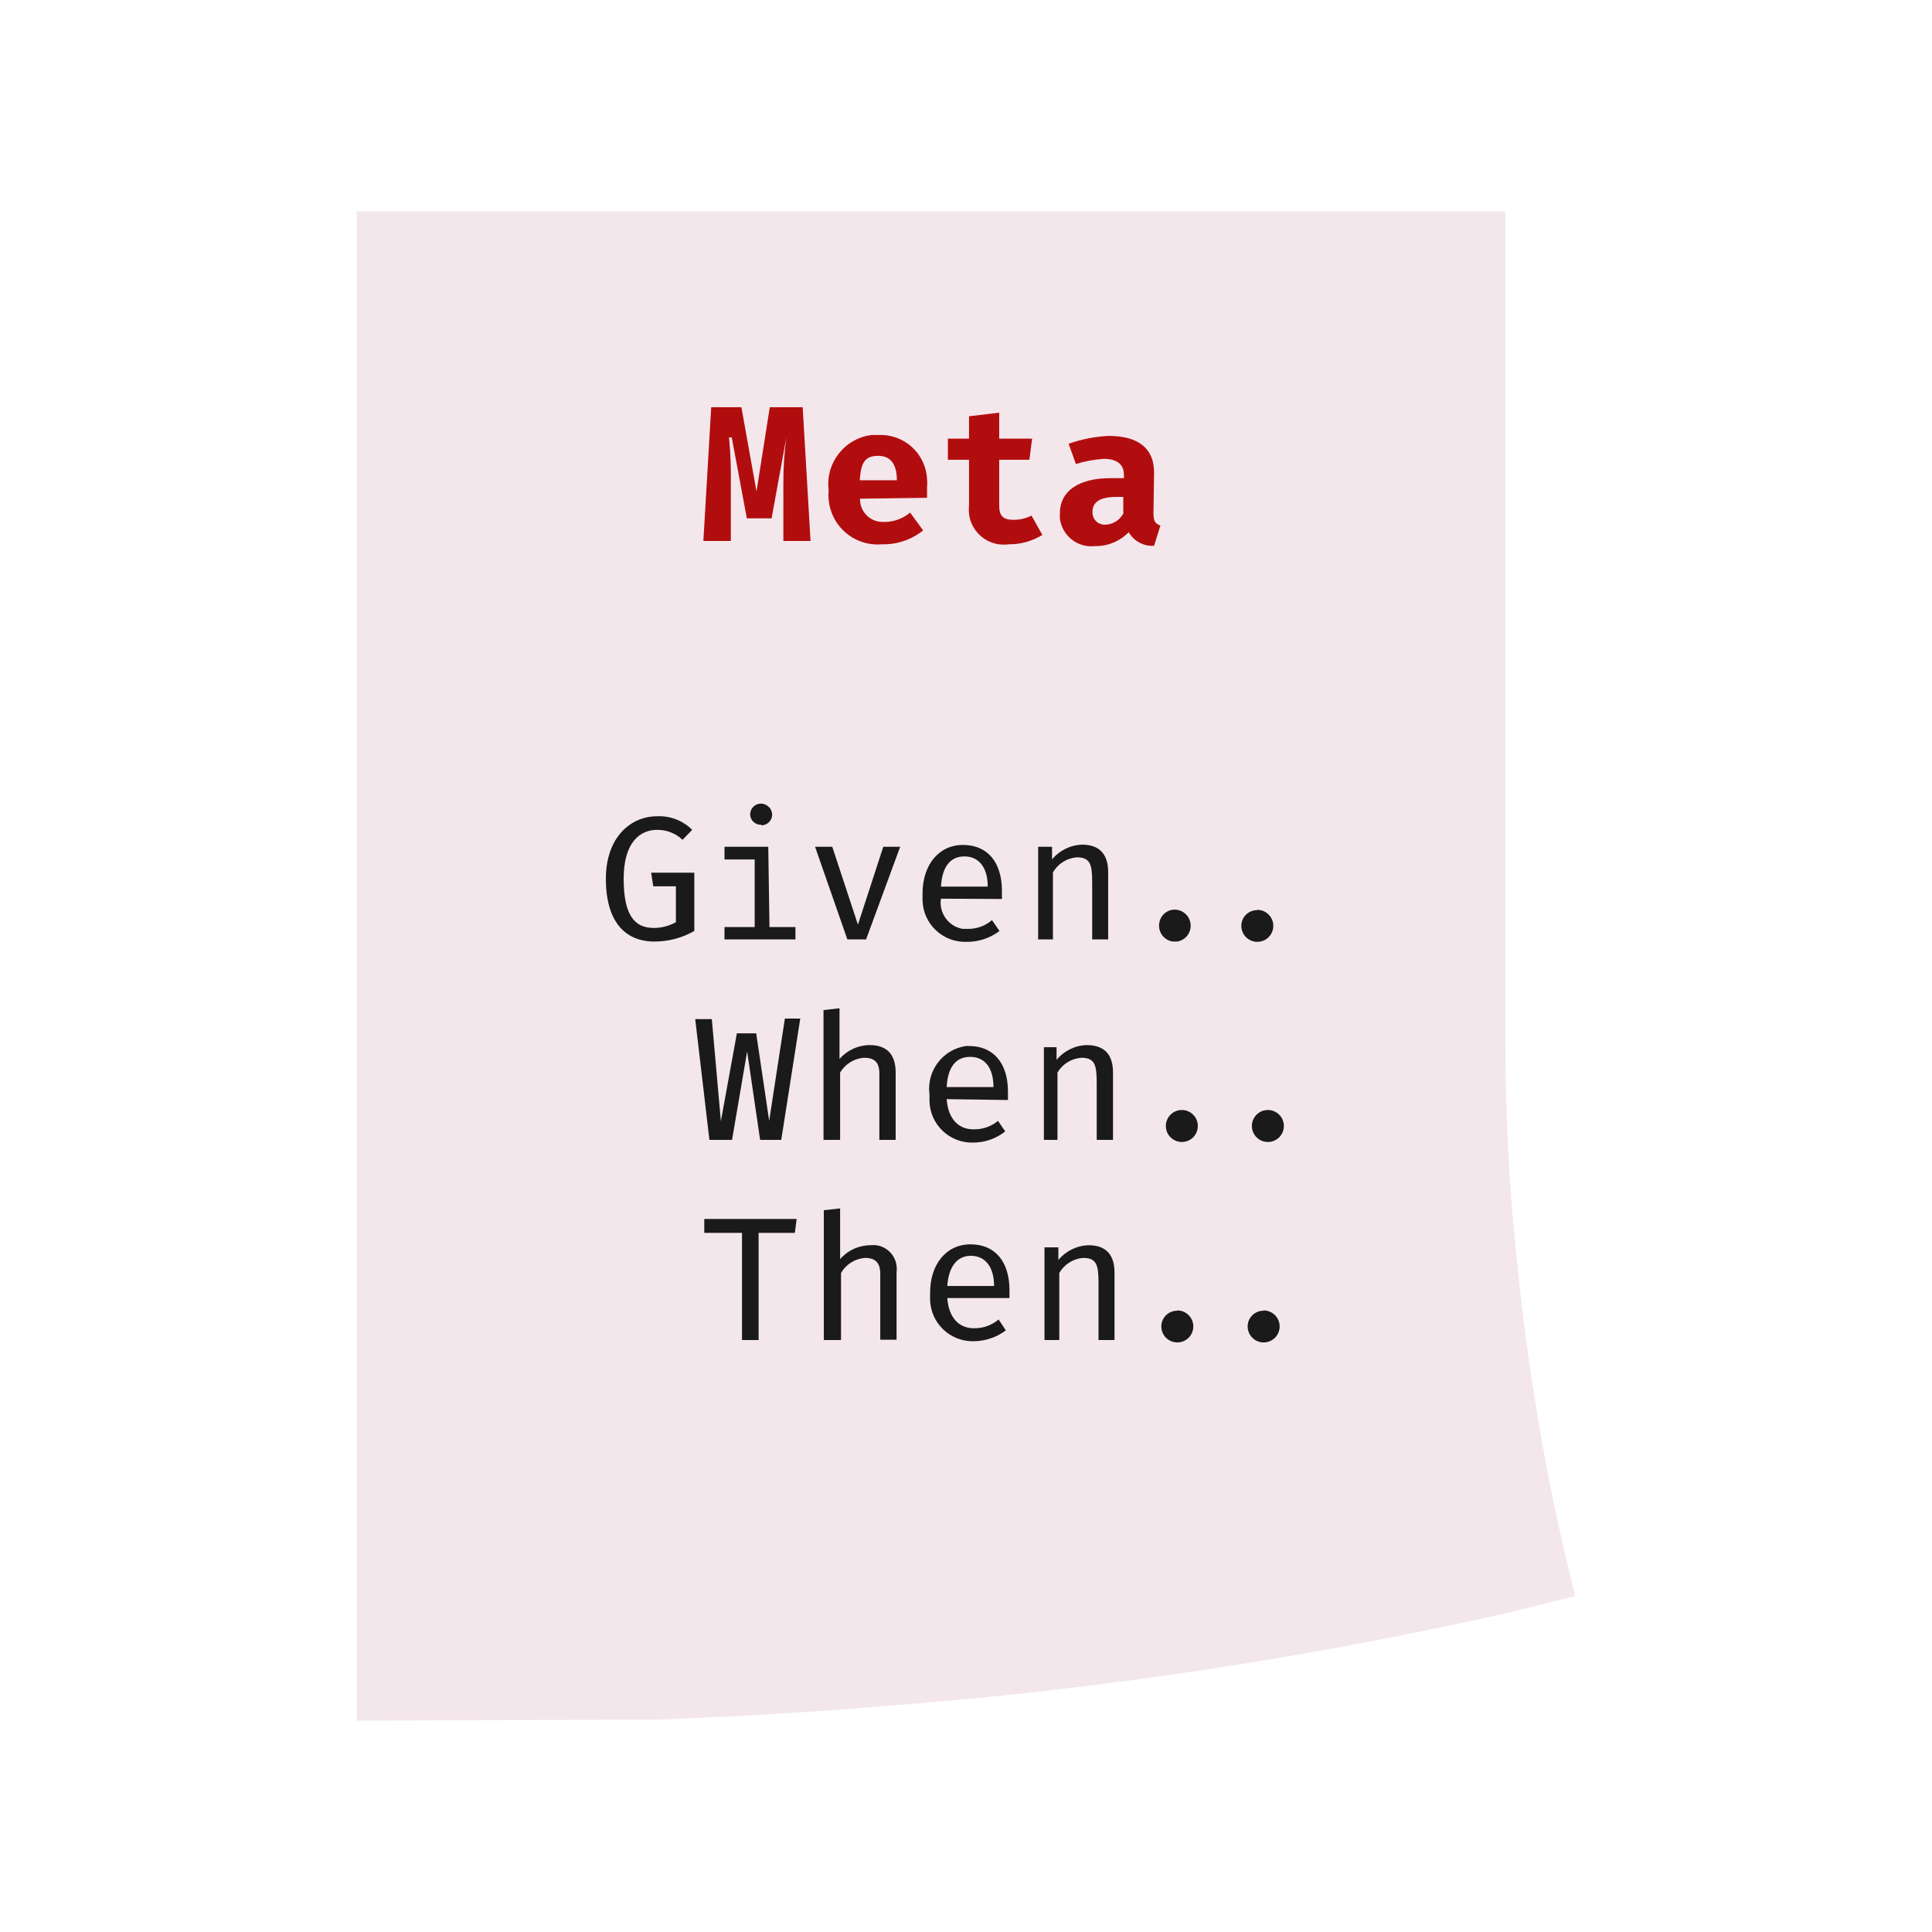
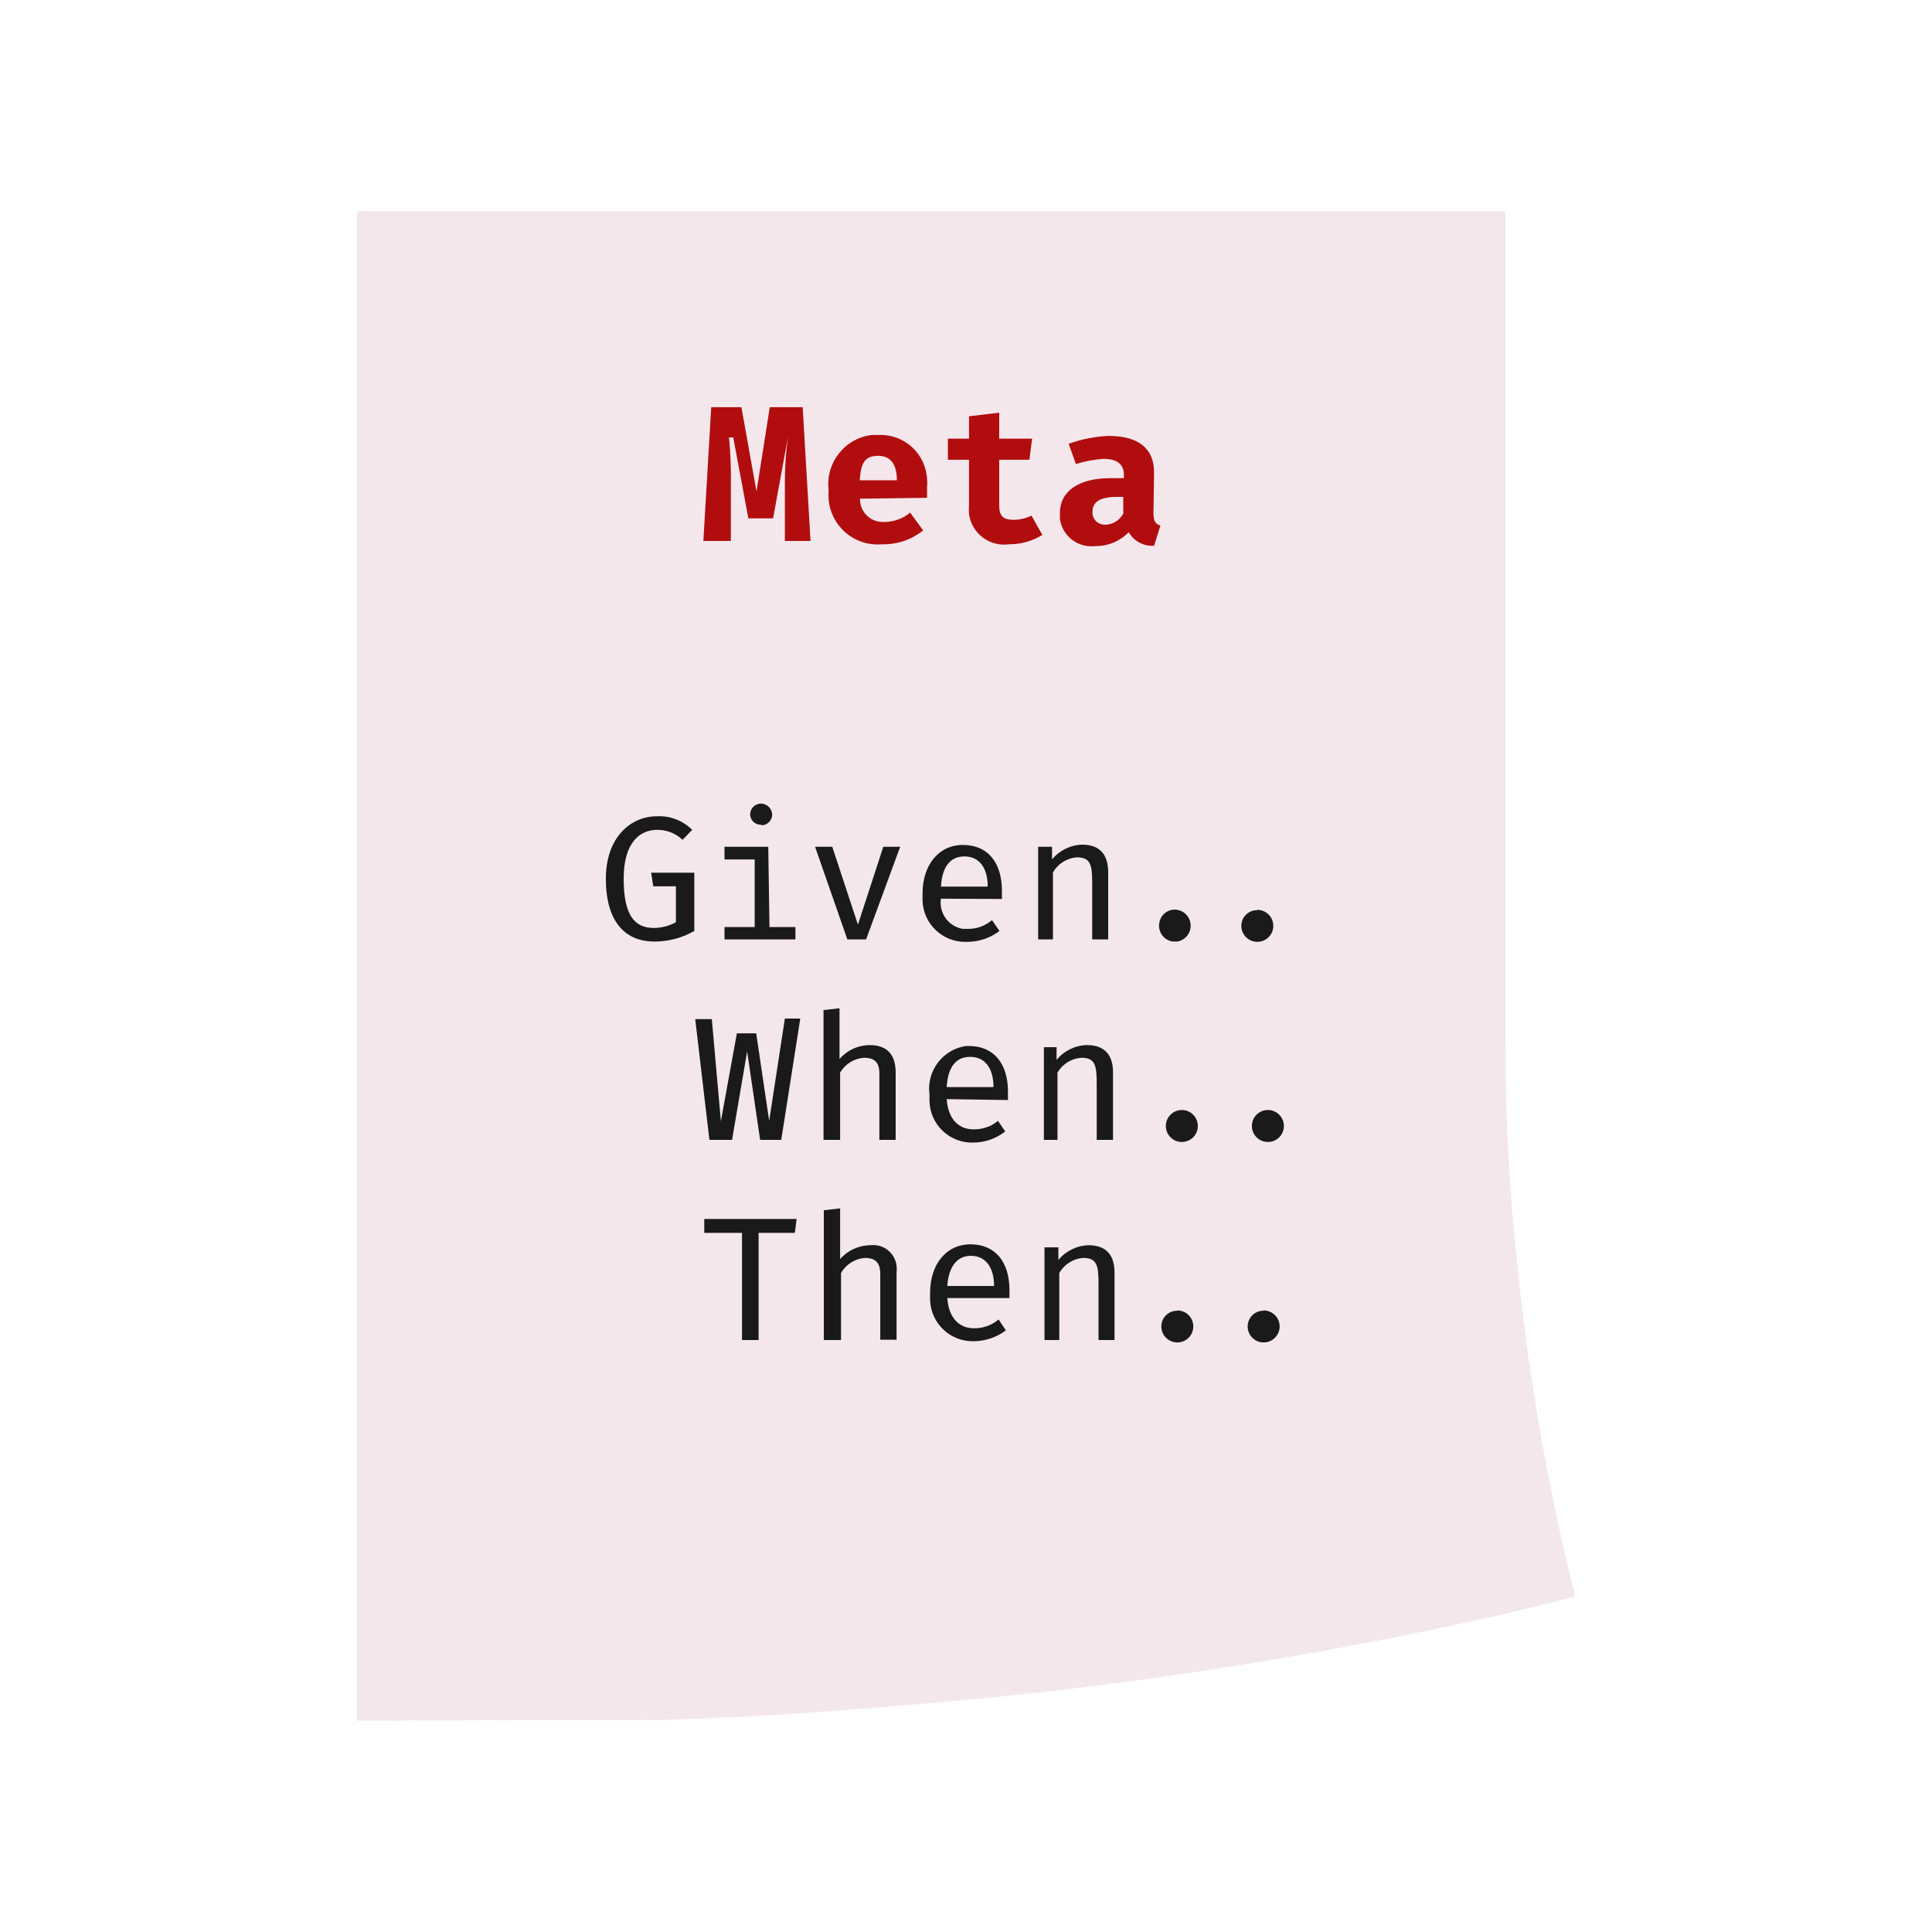
<svg xmlns="http://www.w3.org/2000/svg" id="main" viewBox="0 0 64 64">
  <rect x="-20" y="-21" width="108" height="108" style="fill:none;stroke:#000;stroke-miterlimit:10" />
-   <path d="M52,52.82c-.74.19-1.5.38-2.29.56a141.17,141.17,0,0,1-19.84,3q-4.11.36-8,.49h-10V7.11H49.75V34.54c0,2,.09,4.11.29,6.32.12,1.24.26,2.51.44,3.79A75.31,75.31,0,0,0,52,52.82Z" style="fill:#f4e7ec" />
+   <path d="M52,52.93c-.74.19-1.5.38-2.28.56a139.16,139.16,0,0,1-19.78,3q-4.1.36-8,.49H12V7H49.76V34.56c0,2,.09,4.13.29,6.35.12,1.25.26,2.52.43,3.81A79,79,0,0,0,52,52.93Z" style="fill:#f4e7ec" />
  <path d="M11.94,57h-.12V7H49.87V34.54c0,2,.09,4.15.29,6.31.12,1.29.26,2.57.43,3.79a75.29,75.29,0,0,0,1.57,8.16v.1h-.11c-.76.2-1.53.39-2.29.57a143.16,143.16,0,0,1-19.86,3c-2.7.23-5.38.39-8,.49Zm.11-.21h9.89q3.89-.15,8-.49a142.6,142.6,0,0,0,19.82-3l2.18-.53a78.83,78.83,0,0,1-1.54-8.08c-.17-1.23-.32-2.51-.43-3.8-.2-2.17-.3-4.3-.3-6.33V7.21H12.05Z" style="fill:#f4e7ec" />
  <path d="M20.07,29.11c0-1.38.83-2.07,1.69-2.07a1.54,1.54,0,0,1,1.17.45l-.32.33a1.2,1.2,0,0,0-.84-.33c-.57,0-1.11.41-1.11,1.62s.36,1.63,1,1.63a1.53,1.53,0,0,0,.73-.19V29.36h-.75l-.07-.45H23v1.93a2.66,2.66,0,0,1-1.32.35C20.68,31.19,20.07,30.5,20.07,29.11Z" style="fill:#1a1a1a" />
  <path d="M25.49,30.71h.86v.41H24v-.41h1V28.47H24v-.42h1.45Zm-.27-3.39a.35.35,0,0,1-.37-.33h0a.36.36,0,0,1,.35-.37h0a.38.38,0,0,1,.38.36h0a.36.36,0,0,1-.36.36h0Z" style="fill:#1a1a1a" />
  <path d="M28.69,31.12h-.62L27,28.05h.57l.85,2.58h0l.84-2.58h.56Z" style="fill:#1a1a1a" />
  <path d="M31.17,29.77a.88.88,0,0,0,.72,1h.16a1.19,1.19,0,0,0,.81-.29l.25.36A1.78,1.78,0,0,1,32,31.2a1.41,1.41,0,0,1-1.44-1.38h0V29.6c0-.93.52-1.61,1.34-1.61s1.29.58,1.29,1.52v.27Zm0-.4h1.55c0-.63-.29-1-.77-1S31.21,28.72,31.17,29.37Z" style="fill:#1a1a1a" />
  <path d="M34.39,31.12V28.05h.46v.42a1.34,1.34,0,0,1,1-.49c.59,0,.86.34.86.91v2.23h-.53V29.24c0-.6-.06-.84-.51-.84a1,1,0,0,0-.79.5v2.22Z" style="fill:#1a1a1a" />
  <path d="M38.82,30.14A.53.53,0,1,1,39,31.19h-.15a.53.53,0,0,1-.45-.6h0A.52.52,0,0,1,38.82,30.14Z" style="fill:#1a1a1a" />
  <path d="M41.65,30.14a.53.53,0,1,1-.53.53h0a.52.52,0,0,1,.52-.52h0Z" style="fill:#1a1a1a" />
  <path d="M25.88,37.76h-.7l-.43-2.93h0l-.5,2.93H23.5l-.47-4h.55l.3,3.38h0l.53-2.91h.64l.43,2.9h0L26,33.74h.51Z" style="fill:#1a1a1a" />
  <path d="M27.28,37.76v-4.3l.53-.06v1.68a1.33,1.33,0,0,1,1-.46c.59,0,.86.33.86.91v2.23h-.54v-2.2c0-.37-.16-.52-.51-.52a1,1,0,0,0-.79.49v2.23Z" style="fill:#1a1a1a" />
-   <path d="M31.36,36.41c.05.68.41,1,.88,1a1.22,1.22,0,0,0,.82-.28l.24.35a1.72,1.72,0,0,1-1.07.37,1.41,1.41,0,0,1-1.44-1.38h0v-.22A1.43,1.43,0,0,1,32,34.65h.1c.81,0,1.29.57,1.29,1.51v.28Zm0-.4h1.55c0-.64-.29-1-.77-1S31.4,35.35,31.36,36Z" style="fill:#1a1a1a" />
+   <path d="M31.36,36.41c.05.68.41,1,.88,1a1.22,1.22,0,0,0,.82-.28l.24.35a1.72,1.72,0,0,1-1.07.37,1.41,1.41,0,0,1-1.44-1.38h0v-.22A1.43,1.43,0,0,1,32,34.65h.1c.81,0,1.29.57,1.29,1.51v.28Zm0-.4h1.55c0-.64-.29-1-.77-1s-.74.34-.78,1Z" style="fill:#1a1a1a" />
  <path d="M34.58,37.76V34.69H35v.42a1.34,1.34,0,0,1,1-.49c.6,0,.87.33.87.91v2.23h-.54V35.88c0-.6-.06-.84-.51-.84a1,1,0,0,0-.79.49v2.23Z" style="fill:#1a1a1a" />
  <path d="M39.15,36.77a.53.53,0,1,1-.53.53h0A.53.53,0,0,1,39.15,36.77Z" style="fill:#1a1a1a" />
  <path d="M42,36.77a.53.53,0,1,1-.53.53h0A.53.53,0,0,1,42,36.77Z" style="fill:#1a1a1a" />
  <path d="M25.13,40.84v3.55h-.55V40.84H23.33v-.46h3.06l-.06.46Z" style="fill:#1a1a1a" />
  <path d="M27.29,44.39v-4.3l.54-.06v1.68a1.33,1.33,0,0,1,1-.46.78.78,0,0,1,.87.68h0a.81.81,0,0,1,0,.22v2.23h-.54V42.2c0-.37-.16-.53-.51-.53a1,1,0,0,0-.79.5v2.22Z" style="fill:#1a1a1a" />
  <path d="M31.38,43c.05.68.41,1,.88,1a1.23,1.23,0,0,0,.82-.29l.24.36a1.79,1.79,0,0,1-1.07.36,1.41,1.41,0,0,1-1.44-1.38h0v-.22c0-.93.52-1.61,1.34-1.61s1.29.58,1.29,1.52V43Zm0-.4h1.55c0-.63-.29-1-.77-1S31.42,42,31.38,42.6Z" style="fill:#1a1a1a" />
  <path d="M34.6,44.39V41.32h.46v.42a1.34,1.34,0,0,1,1-.49c.6,0,.86.34.86.91v2.23h-.53V42.51c0-.6-.06-.84-.51-.84a1,1,0,0,0-.79.5v2.22Z" style="fill:#1a1a1a" />
  <path d="M39,43.41a.53.53,0,1,1-.53.53h0a.52.52,0,0,1,.52-.52h0Z" style="fill:#1a1a1a" />
  <path d="M41.86,43.41a.53.53,0,1,1-.53.53h0a.52.52,0,0,1,.52-.52h0Z" style="fill:#1a1a1a" />
-   <path d="M24.15,14.49a13.65,13.65,0,0,1,.06,1.57v1.86H23.3l.26-4.43h1l.5,2.79h0l.44-2.79h1.09l.26,4.43h-.9V16a10.84,10.84,0,0,1,.1-1.51h0l-.49,2.68h-.82l-.5-2.68Z" style="fill:#b20d0e" />
-   <path d="M28.49,16.52a.75.75,0,0,0,.72.77h.09a1.33,1.33,0,0,0,.85-.31l.43.59a2.08,2.08,0,0,1-1.36.46,1.63,1.63,0,0,1-1.77-1.48v0a1.61,1.61,0,0,1,0-.31,1.64,1.64,0,0,1,1.42-1.83h.22a1.54,1.54,0,0,1,1.62,1.46v0h0a1.13,1.13,0,0,1,0,.26v.36Zm0-.61h1.22c0-.48-.17-.81-.62-.81s-.57.24-.61.81Z" style="fill:#b20d0e" />
-   <path d="M34.53,17.72a2.07,2.07,0,0,1-1.11.31,1.16,1.16,0,0,1-1.32-1h0a1.41,1.41,0,0,1,0-.29V15.23h-.7v-.7h.7v-.74l1-.12v.86h1.09l-.09.7h-1v1.52c0,.35.14.47.48.47a1.31,1.31,0,0,0,.59-.14Z" style="fill:#b20d0e" />
-   <path d="M38.21,17c0,.26.06.35.23.41l-.21.67a.9.9,0,0,1-.84-.45,1.52,1.52,0,0,1-1.12.46,1.05,1.05,0,0,1-1.16-.91V17c0-.73.62-1.16,1.67-1.16h.45v-.12c0-.35-.25-.52-.67-.52a4.14,4.14,0,0,0-.92.17l-.24-.67a4.62,4.62,0,0,1,1.32-.26c1,0,1.51.42,1.51,1.21Zm-1,0v-.54H37c-.55,0-.81.16-.81.5a.4.4,0,0,0,.38.42h.07a.7.7,0,0,0,.6-.43Z" style="fill:#b20d0e" />
+   <path d="M24.15,14.49a13.74,13.74,0,0,1,.06,1.57v1.86H23.3l.26-4.43h1l.5,2.79h0l.44-2.79h1.09l.26,4.43H26V16a10.84,10.84,0,0,1,.1-1.51h0l-.49,2.68h-.82l-.5-2.68Z" style="fill:#b20d0e" />
+   <path d="M28.49,16.52a.75.75,0,0,0,.72.77h.09a1.33,1.33,0,0,0,.85-.31l.43.59a2.09,2.09,0,0,1-1.36.46,1.63,1.63,0,0,1-1.77-1.48h0a1.61,1.61,0,0,1,0-.31,1.64,1.64,0,0,1,1.42-1.83h.22a1.54,1.54,0,0,1,1.62,1.46h0a1.13,1.13,0,0,1,0,.26v.36Zm0-.61h1.22c0-.48-.17-.81-.62-.81s-.57.24-.61.81Z" style="fill:#b20d0e" />
+   <path d="M34.53,17.72a2.07,2.07,0,0,1-1.11.31,1.17,1.17,0,0,1-1.32-1v0h0a1.41,1.41,0,0,1,0-.29V15.23h-.7v-.7h.7v-.74l1-.12v.86h1.09l-.09.7h-1v1.52c0,.35.14.47.48.47a1.35,1.35,0,0,0,.59-.14Z" style="fill:#b20d0e" />
+   <path d="M38.21,17c0,.26.06.35.23.41l-.21.67a.9.9,0,0,1-.84-.45,1.52,1.52,0,0,1-1.12.46,1.05,1.05,0,0,1-1.16-.91V17c0-.73.62-1.16,1.67-1.16h.45v-.12c0-.35-.25-.52-.67-.52a4.14,4.14,0,0,0-.92.17l-.24-.67a4.55,4.55,0,0,1,1.32-.26c1,0,1.51.42,1.51,1.21Zm-1,0v-.54H37c-.55,0-.81.16-.81.5a.4.4,0,0,0,.38.42h.07a.69.69,0,0,0,.6-.43Z" style="fill:#b20d0e" />
</svg>
